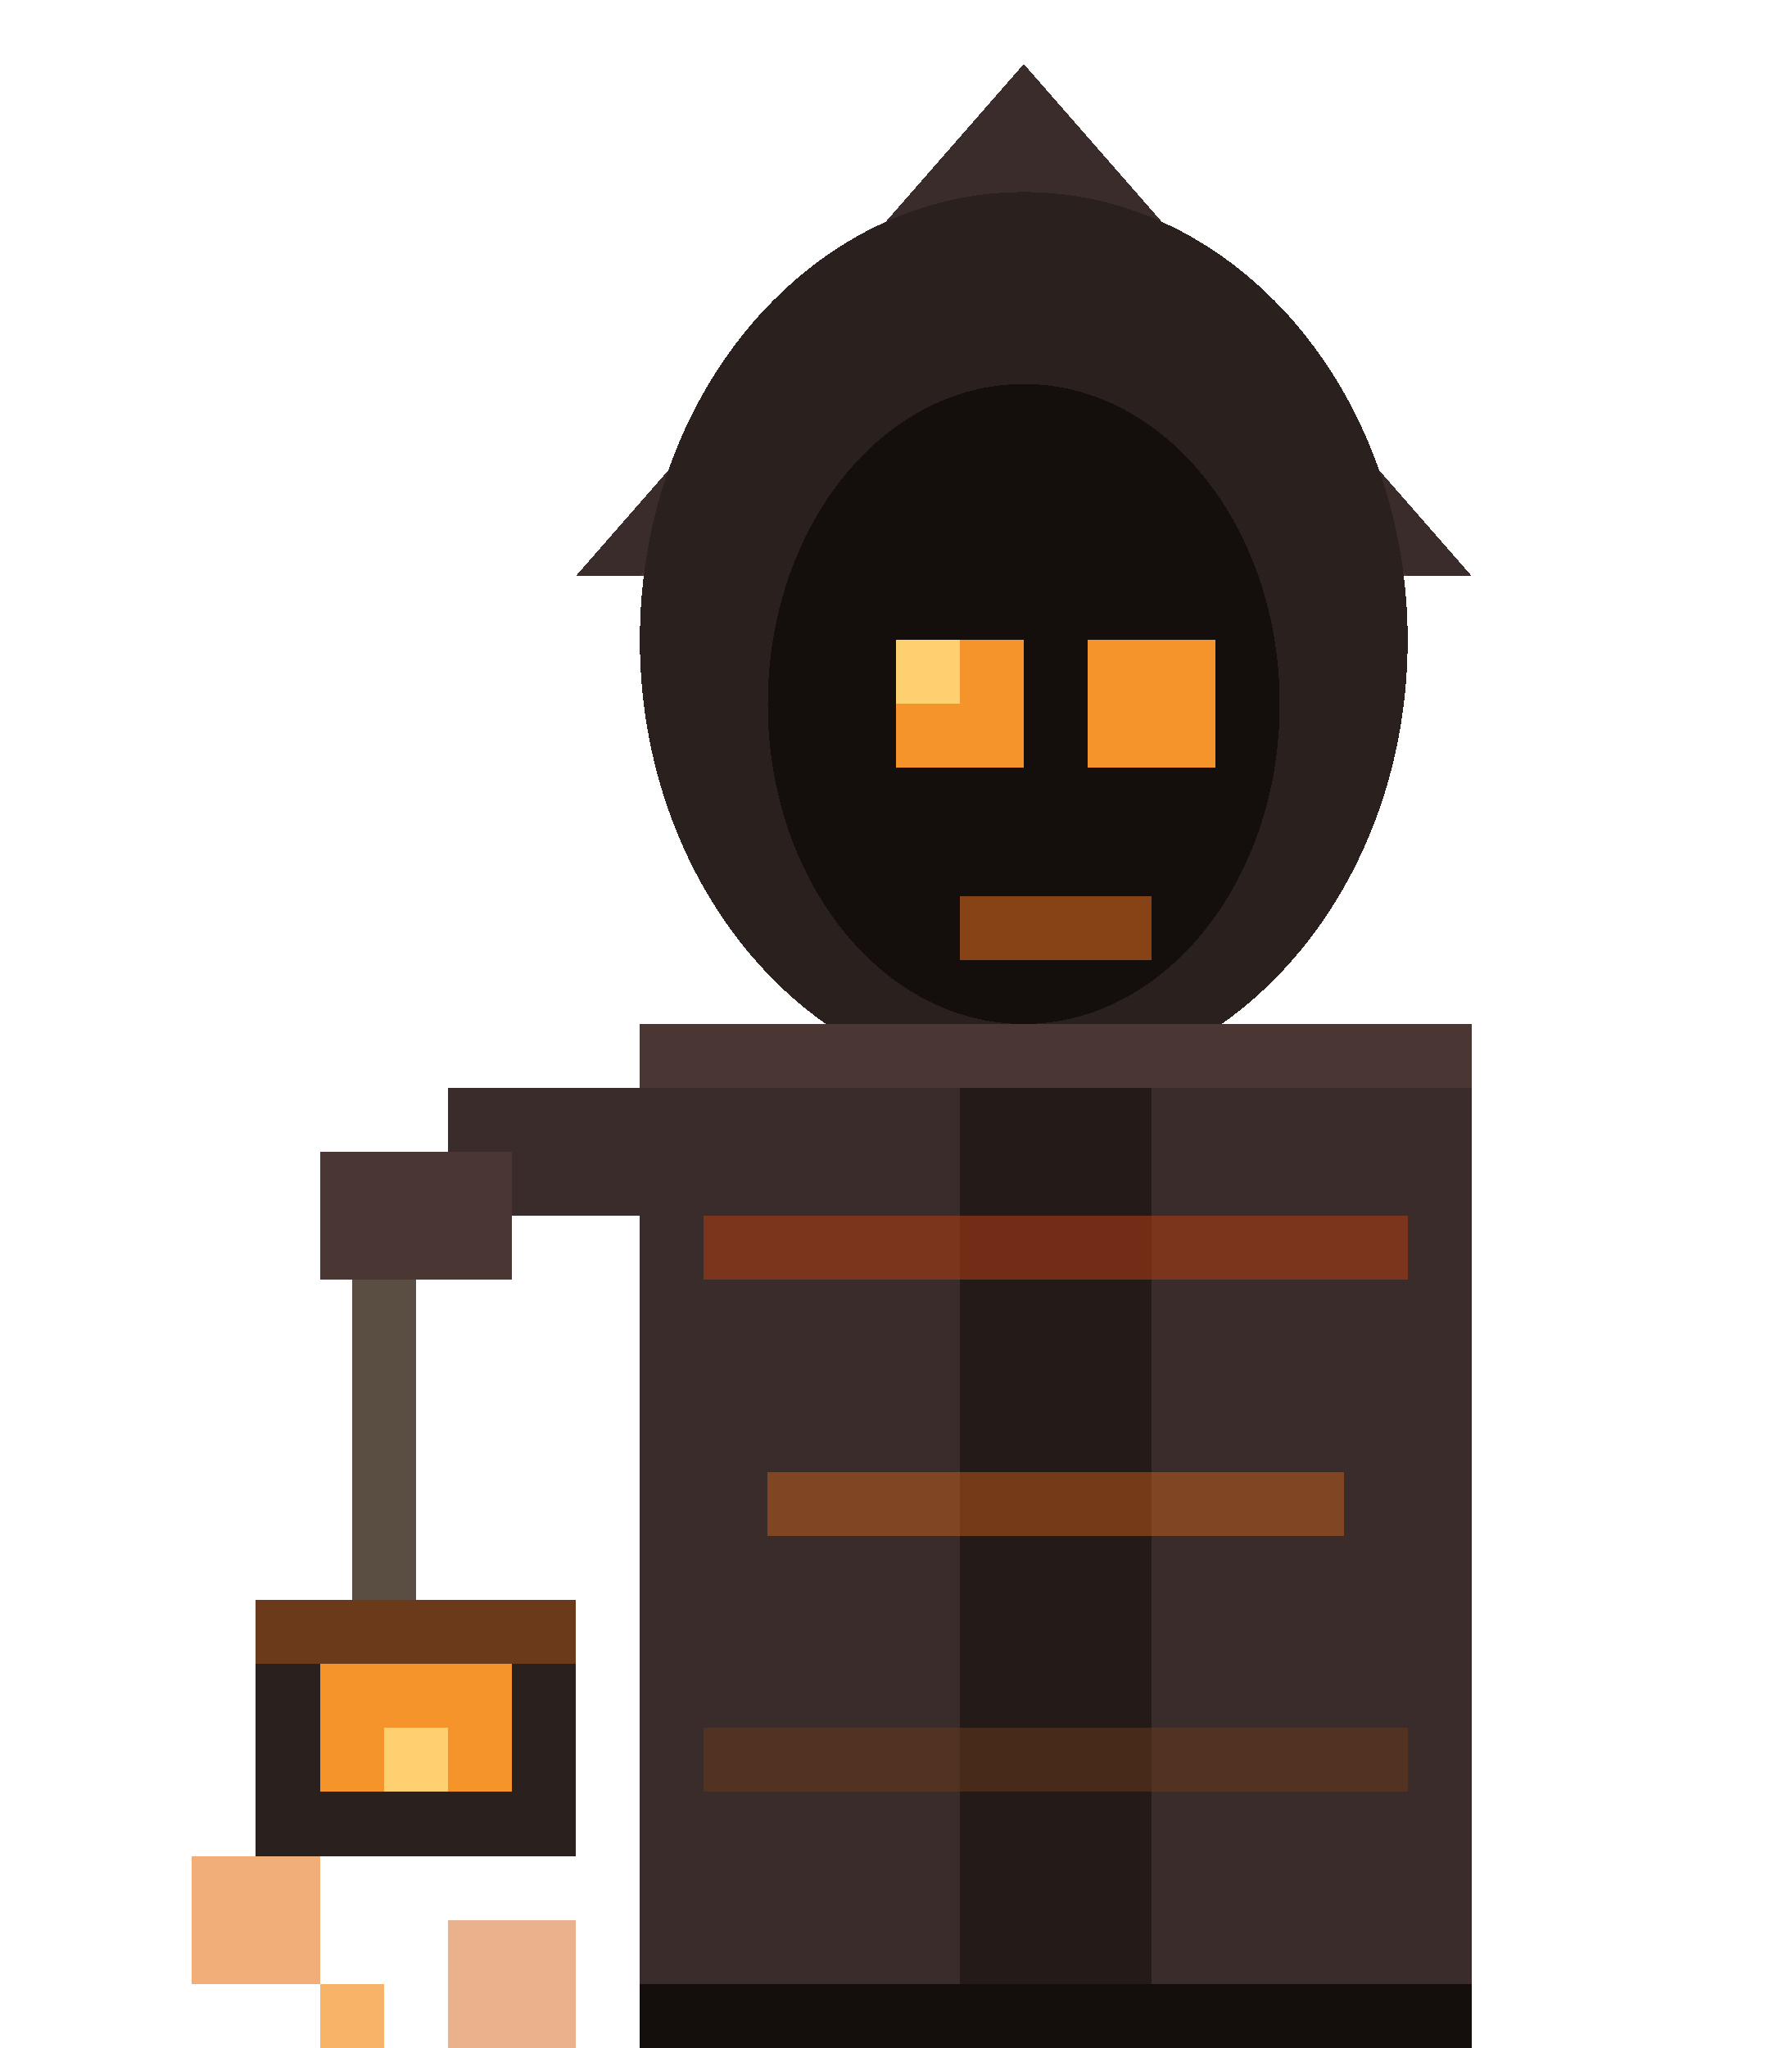
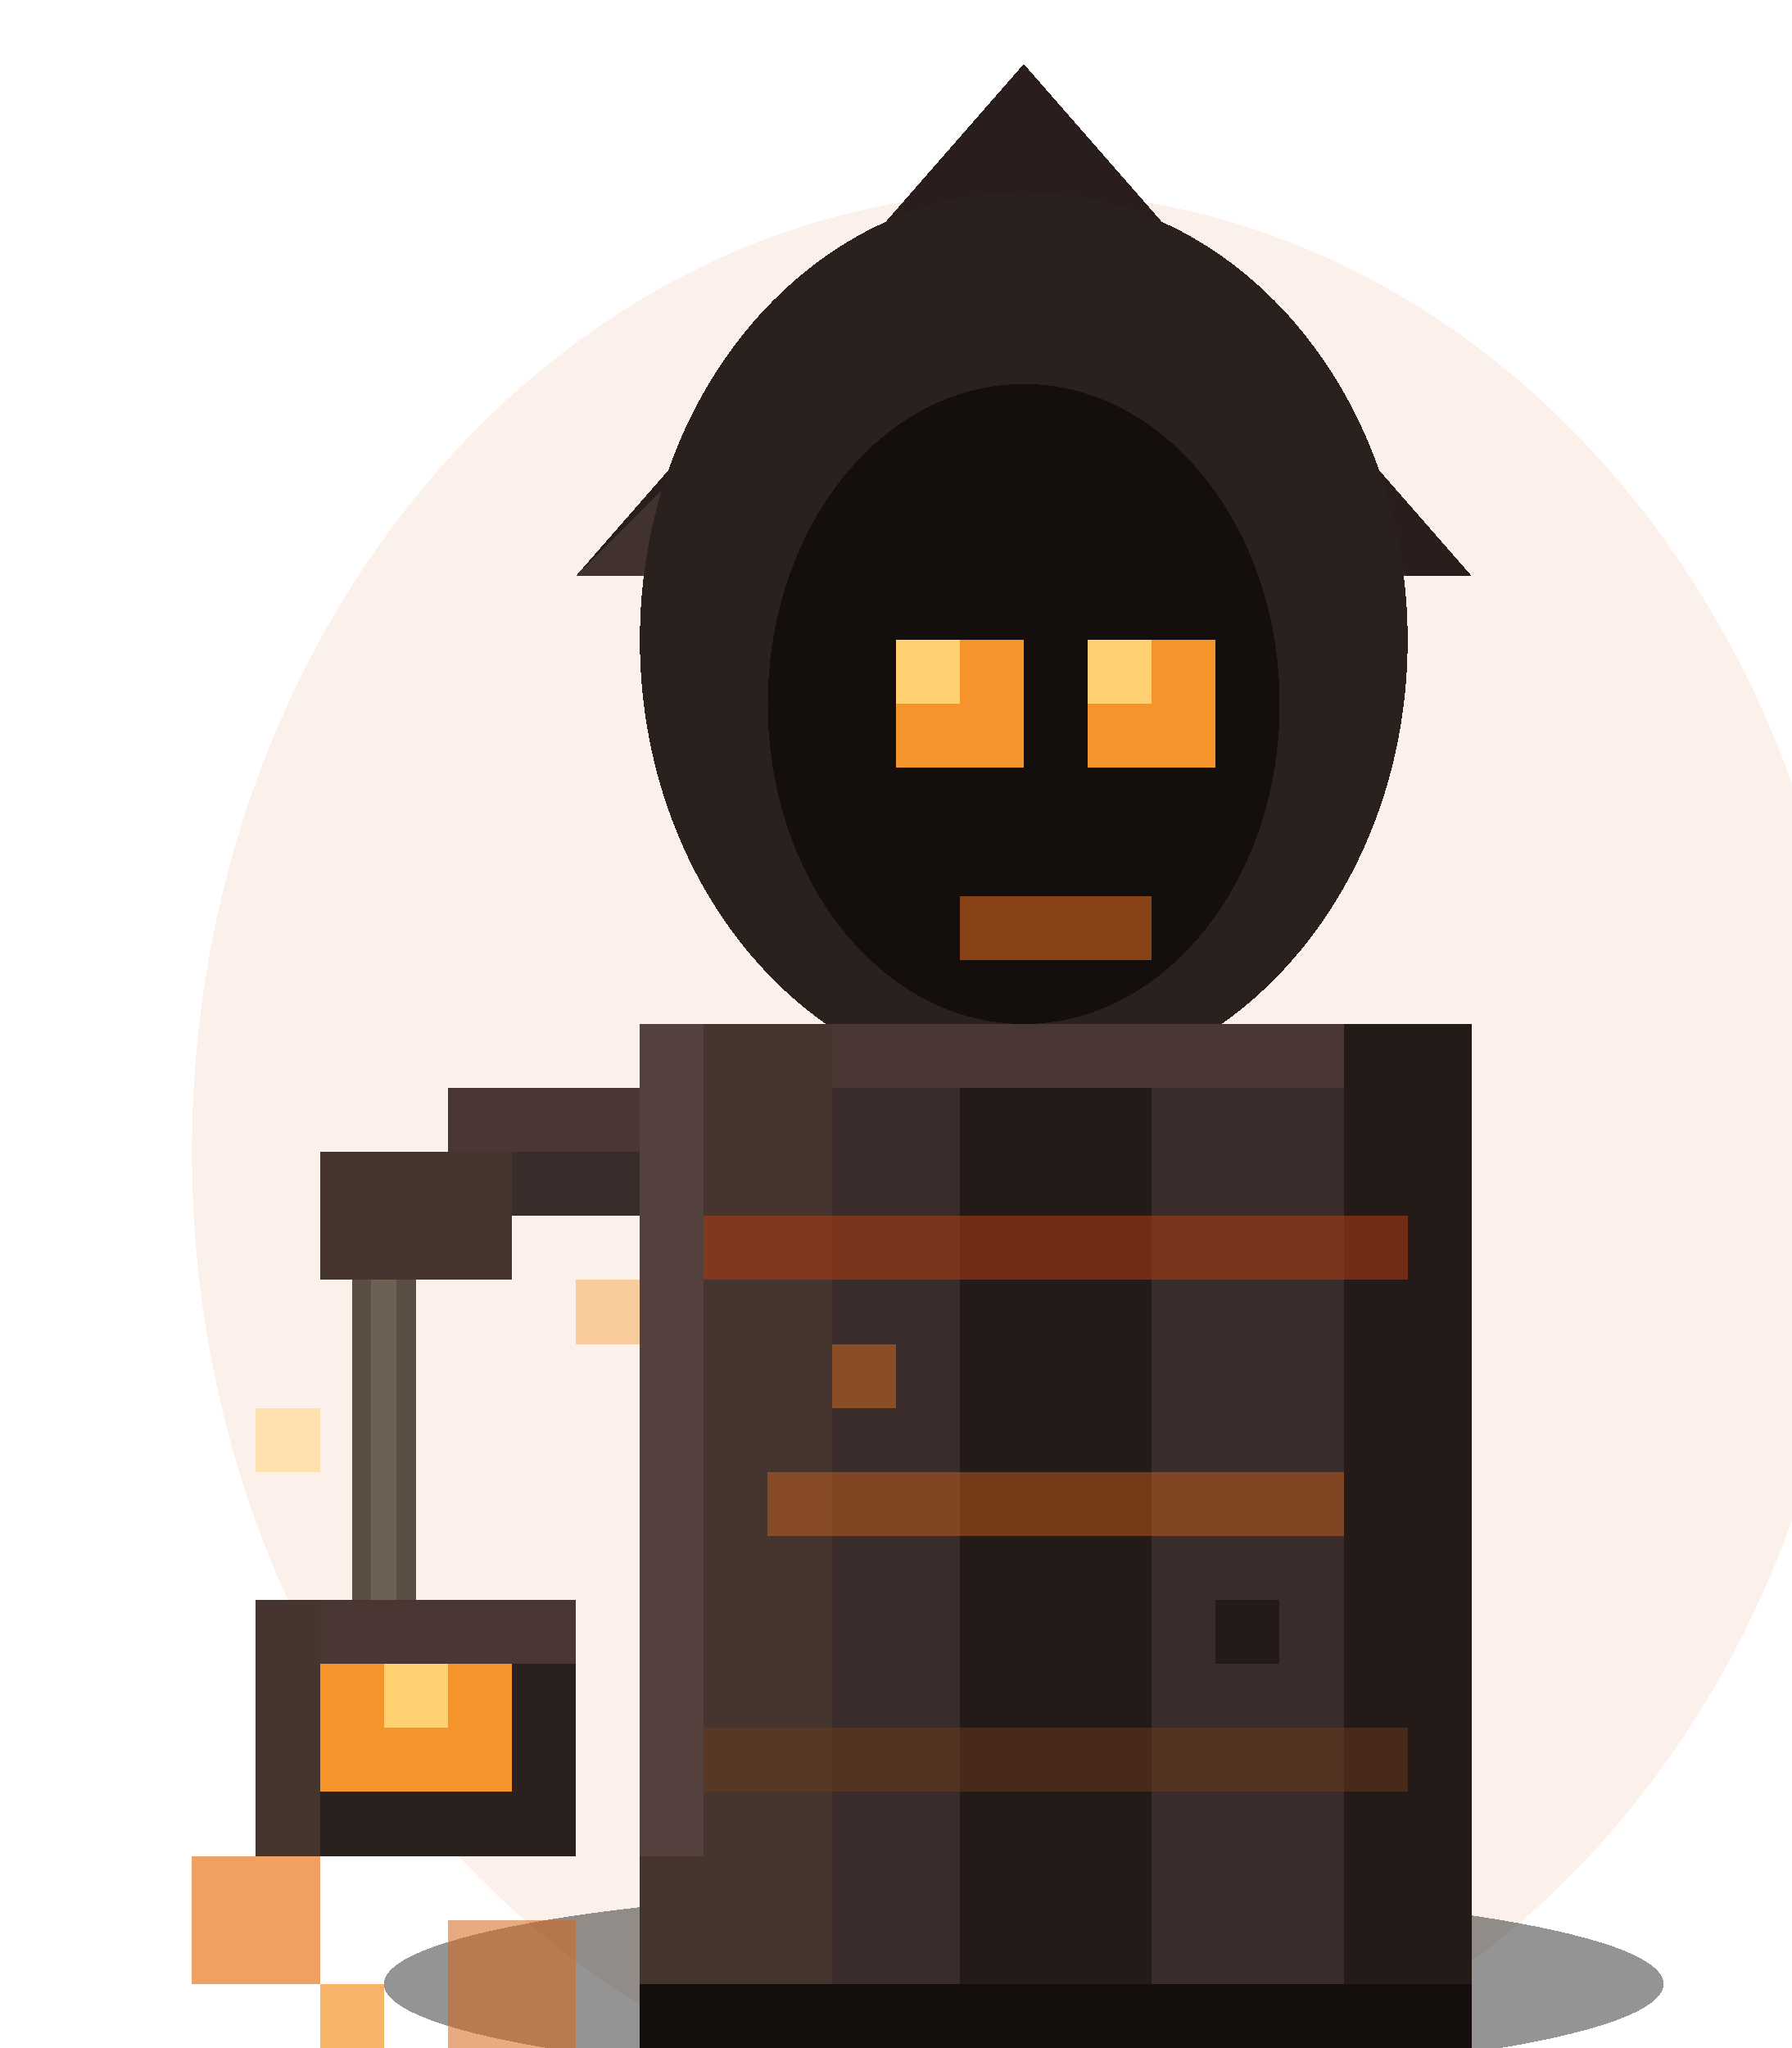
<svg xmlns="http://www.w3.org/2000/svg" viewBox="0 0 28 32" shape-rendering="crispEdges" preserveAspectRatio="xMidYMax meet">
-   <polygon points="9,9 16,1 23,9" fill="#3a2c2a" />
-   <polygon points="10,9 16,3 22,9" fill="#4a3632" />
+   <ellipse cx="16" cy="18" rx="13" ry="15" fill="#d4641a" opacity="0.09" />
+   <ellipse cx="16" cy="31" rx="10" ry="1.5" fill="#000" opacity="0.42" />
+   <polygon points="9,9 16,1 23,9" fill="#2a1e1c" />
+   <polygon points="10,9 16,3 22,9" fill="#3a2c2a" />
+   <polygon points="10,9 16,3 18,9" fill="#4a3632" opacity="0.6" />
+   <polygon points="9,9 12,6 11,9" fill="#5a4642" opacity="0.5" />
  <ellipse cx="16" cy="10" rx="6" ry="7" fill="#2a201e" />
  <ellipse cx="16" cy="11" rx="4" ry="5" fill="#140e0c" />
  <rect x="14" y="10" width="2" height="2" fill="#f4942a" />
  <rect x="17" y="10" width="2" height="2" fill="#f4942a" />
  <rect x="14" y="10" width="1" height="1" fill="#ffd070" />
+   <rect x="17" y="10" width="1" height="1" fill="#ffd070" />
  <rect x="15" y="14" width="3" height="1" fill="#d4641a" opacity="0.6" />
  <rect x="10" y="16" width="13" height="15" fill="#3a2c2a" />
  <rect x="10" y="16" width="13" height="1" fill="#4a3632" />
+   <rect x="10" y="16" width="3" height="15" fill="#46342f" />
+   <rect x="10" y="16" width="1" height="13" fill="#5a4642" opacity="0.7" />
+   <rect x="21" y="16" width="2" height="15" fill="#241a18" />
  <rect x="15" y="17" width="3" height="14" fill="#241a18" />
  <rect x="11" y="19" width="11" height="1" fill="#a83a14" opacity="0.6" />
  <rect x="12" y="23" width="9" height="1" fill="#d4641a" opacity="0.45" />
  <rect x="11" y="27" width="11" height="1" fill="#6a3a1a" opacity="0.5" />
+   <rect x="13" y="21" width="1" height="1" fill="#e87820" opacity="0.45" />
+   <rect x="19" y="25" width="1" height="1" fill="#241a18" />
  <rect x="10" y="31" width="13" height="1" fill="#140e0c" />
  <rect x="7" y="17" width="3" height="2" fill="#3a2c2a" />
-   <rect x="5" y="18" width="3" height="2" fill="#4a3632" />
+   <rect x="7" y="17" width="3" height="1" fill="#4a3632" />
+   <rect x="5" y="18" width="3" height="2" fill="#46342f" />
  <line x1="6" y1="20" x2="6" y2="25" stroke="#5a4e42" stroke-width="1" />
+   <line x1="6" y1="20" x2="6" y2="25" stroke="#7a6e60" stroke-width="0.4" opacity="0.6" />
  <rect x="4" y="25" width="5" height="4" fill="#2a201e" />
-   <rect x="4" y="25" width="5" height="1" fill="#6a3a1a" />
+   <rect x="4" y="25" width="5" height="1" fill="#4a3632" />
+   <rect x="4" y="25" width="1" height="4" fill="#46342f" />
  <rect x="5" y="26" width="3" height="2" fill="#f4942a" />
-   <rect x="6" y="27" width="1" height="1" fill="#ffd070" />
-   <rect x="3" y="29" width="2" height="2" fill="#e87820" opacity="0.6" />
-   <rect x="7" y="30" width="2" height="2" fill="#d4641a" opacity="0.5" />
+   <rect x="6" y="26" width="1" height="1" fill="#ffd070" />
+   <rect x="3" y="29" width="2" height="2" fill="#e87820" opacity="0.7" />
+   <rect x="7" y="30" width="2" height="2" fill="#d4641a" opacity="0.55" />
  <rect x="5" y="31" width="1" height="1" fill="#f4942a" opacity="0.7" />
+   <rect x="4" y="22" width="1" height="1" fill="#ffd070" opacity="0.5" />
+   <rect x="9" y="20" width="1" height="1" fill="#f4942a" opacity="0.4" />
</svg>
